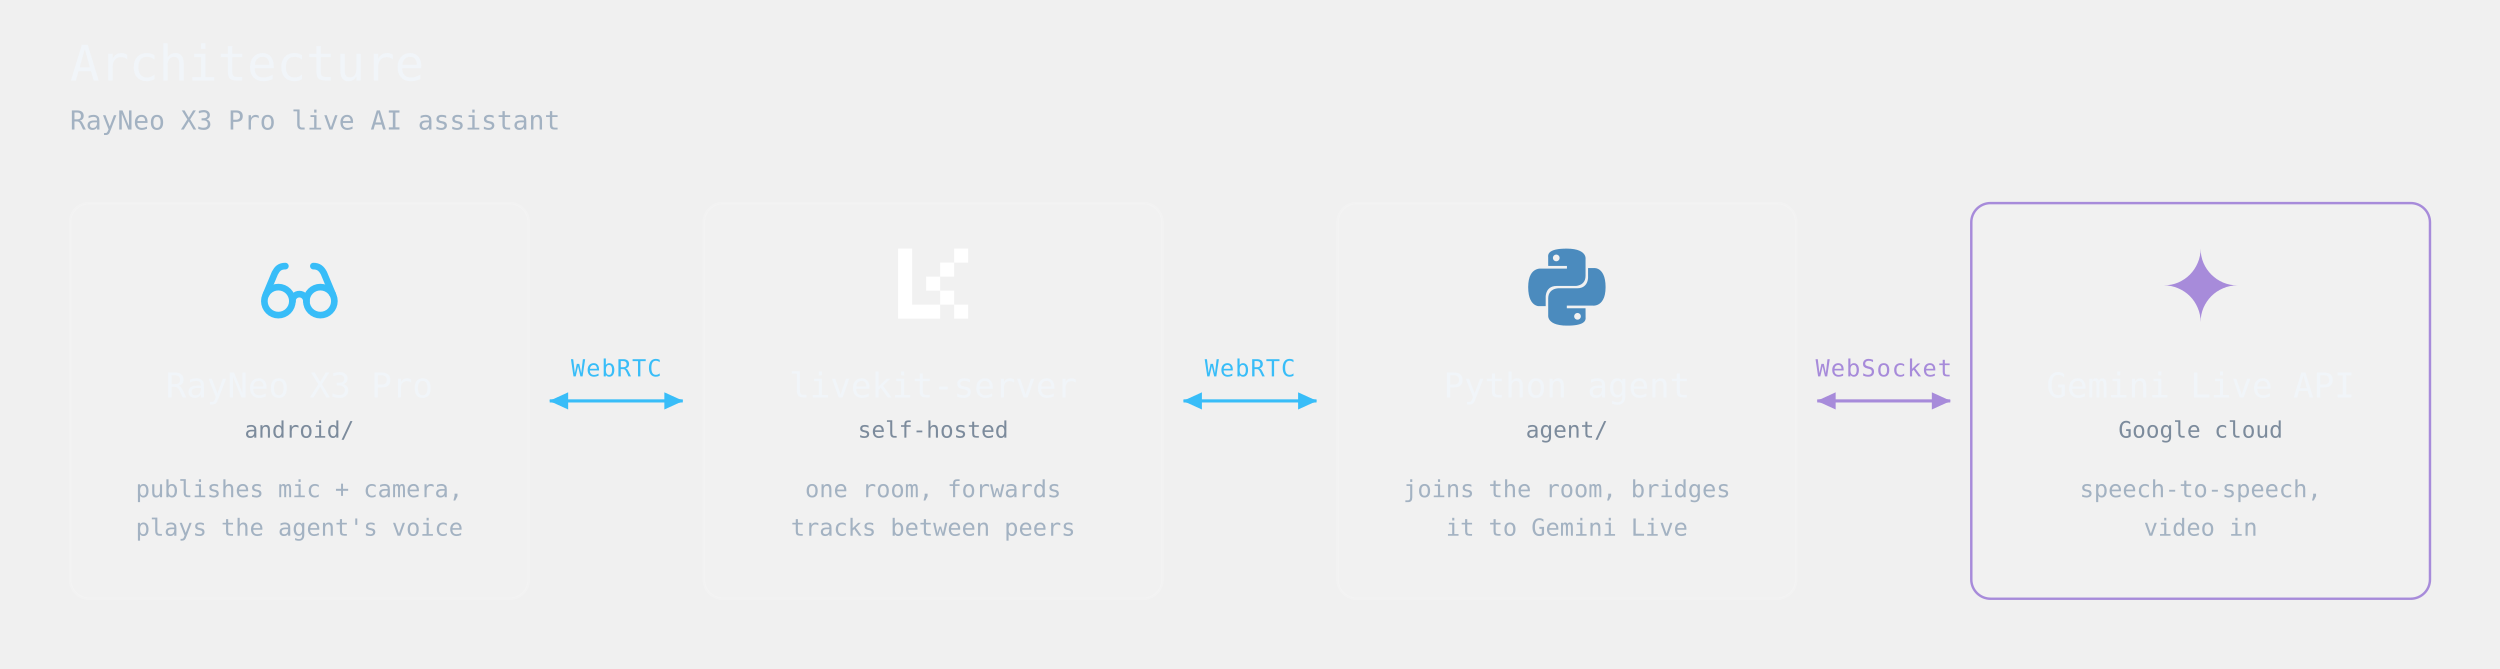
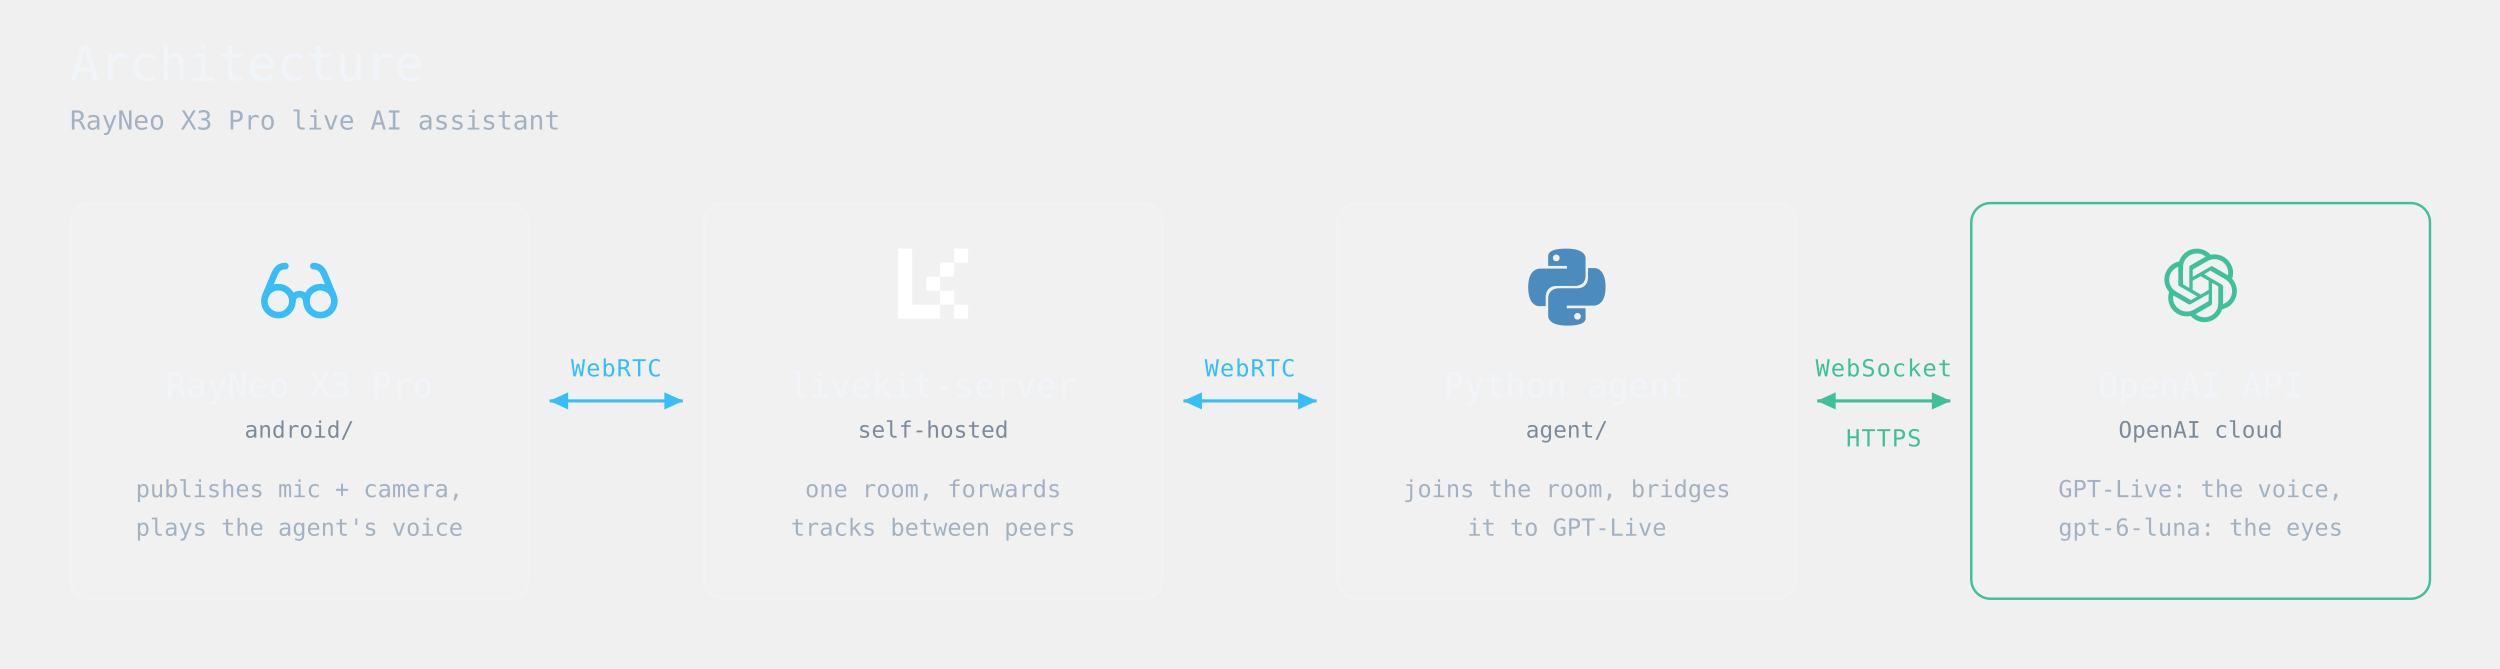
<svg xmlns="http://www.w3.org/2000/svg" width="1428" height="382" viewBox="0 0 1428 382" font-family="JetBrains Mono, Cascadia Mono, Consolas, monospace">
  <defs>
    <marker id="head" viewBox="0 0 10 10" refX="9" refY="5" markerWidth="6.5" markerHeight="6.5" orient="auto-start-reverse">
      <path d="M0 0.8 L9.2 5 L0 9.2 Z" fill="#38bdf8" />
    </marker>
    <marker id="headv" viewBox="0 0 10 10" refX="9" refY="5" markerWidth="6.5" markerHeight="6.5" orient="auto-start-reverse">
-       <path d="M0 0.8 L9.2 5 L0 9.2 Z" fill="#a78bda" />
+       <path d="M0 0.8 L9.2 5 L0 9.2 Z" fill="#3fbf9a" />
    </marker>
  </defs>
  <text x="40" y="46" font-size="28" fill="#f1f5f9">Architecture</text>
  <text x="40" y="74" font-size="15" fill="#a3b2c2">RayNeo X3 Pro live AI assistant</text>
  <rect x="40" y="116" width="262" height="226" rx="11" fill="#ffffff0a" stroke="#ffffff29" stroke-width="1.4" />
  <g transform="translate(147.0,142) scale(2)" fill="none" stroke="#38bdf8" stroke-width="1.9" stroke-linecap="round" stroke-linejoin="round">
    <circle cx="6" cy="15" r="4" />
    <circle cx="18" cy="15" r="4" />
    <path d="M14 15a2 2 0 0 0-2-2 2 2 0 0 0-2 2" />
    <path d="M2.5 13 5 7c.7-1.3 1.4-2 3-2" />
    <path d="M21.5 13 19 7c-.7-1.3-1.5-2-3-2" />
  </g>
  <text x="171.0" y="227" font-size="19.5" fill="#f1f5f9" text-anchor="middle">RayNeo X3 Pro</text>
  <text x="171.0" y="250" font-size="13" fill="#7c8b9c" text-anchor="middle">android/</text>
  <text x="171.0" y="284" font-size="13.5" fill="#a3b2c2" text-anchor="middle">publishes mic + camera,</text>
  <text x="171.0" y="306" font-size="13.5" fill="#a3b2c2" text-anchor="middle">plays the agent's voice</text>
  <rect x="402" y="116" width="262" height="226" rx="11" fill="#ffffff0a" stroke="#ffffff29" stroke-width="1.4" />
  <g transform="translate(513.0,142) scale(1.66667)" fill="#ffffff">
    <path d="M0 0v24h14.4v-4.799h4.8V24H24v-4.8h-4.799v-4.8h-4.8v4.8H4.8V0H0zm14.4 14.4V9.602h4.801V4.8H24V0h-4.8v4.8h-4.8v4.8H9.6v4.8h4.8z" />
  </g>
  <text x="533.0" y="227" font-size="19.5" fill="#f1f5f9" text-anchor="middle">livekit-server</text>
  <text x="533.0" y="250" font-size="13" fill="#7c8b9c" text-anchor="middle">self-hosted</text>
  <text x="533.0" y="284" font-size="13.5" fill="#a3b2c2" text-anchor="middle">one room, forwards</text>
  <text x="533.0" y="306" font-size="13.5" fill="#a3b2c2" text-anchor="middle">tracks between peers</text>
  <rect x="764" y="116" width="262" height="226" rx="11" fill="#ffffff0a" stroke="#ffffff29" stroke-width="1.4" />
  <g transform="translate(873.0,142) scale(1.83333)" fill="#4B8BBE">
    <path d="M14.25.18l.9.2.73.26.59.3.45.32.34.34.25.34.16.33.1.3.04.26.02.2-.01.13V8.5l-.05.63-.13.55-.21.46-.26.38-.3.31-.33.25-.35.19-.35.14-.33.1-.3.07-.26.04-.21.02H8.77l-.69.05-.59.14-.5.22-.41.27-.33.32-.27.35-.2.36-.15.37-.1.35-.07.32-.04.27-.02.21v3.06H3.17l-.21-.03-.28-.07-.32-.12-.35-.18-.36-.26-.36-.36-.35-.46-.32-.59-.28-.73-.21-.88-.14-1.05-.05-1.23.06-1.22.16-1.04.24-.87.32-.71.36-.57.4-.44.42-.33.42-.24.4-.16.36-.1.32-.05.24-.01h.16l.06.01h8.16v-.83H6.18l-.01-2.75-.02-.37.05-.34.11-.31.17-.28.25-.26.31-.23.38-.2.44-.18.51-.15.58-.12.64-.1.71-.06.77-.04.84-.02 1.27.05zm-6.3 1.98l-.23.33-.08.41.08.41.23.34.33.22.41.09.41-.09.33-.22.23-.34.08-.41-.08-.41-.23-.33-.33-.22-.41-.09-.41.09zm13.09 3.95l.28.06.32.12.35.18.36.27.36.35.35.47.32.59.28.73.21.88.14 1.04.05 1.23-.06 1.23-.16 1.04-.24.86-.32.71-.36.57-.4.45-.42.33-.42.24-.4.16-.36.09-.32.05-.24.02-.16-.01h-8.22v.82h5.84l.01 2.76.02.36-.05.34-.11.31-.17.29-.25.25-.31.24-.38.2-.44.17-.51.15-.58.13-.64.09-.71.07-.77.04-.84.01-1.27-.04-1.07-.14-.9-.2-.73-.25-.59-.3-.45-.33-.34-.34-.25-.34-.16-.33-.1-.3-.04-.25-.02-.2.01-.13v-5.34l.05-.64.13-.54.21-.46.26-.38.3-.32.33-.24.35-.2.35-.14.33-.1.3-.06.26-.04.21-.02.13-.01h5.84l.69-.05.59-.14.5-.21.41-.28.33-.32.27-.35.2-.36.15-.36.1-.35.07-.32.04-.28.02-.21V6.07h2.09l.14.01zm-6.47 14.25l-.23.33-.08.41.08.41.23.33.33.23.41.08.41-.08.33-.23.23-.33.08-.41-.08-.41-.23-.33-.33-.23-.41-.08-.41.08z" />
  </g>
  <text x="895.0" y="227" font-size="19.5" fill="#f1f5f9" text-anchor="middle">Python agent</text>
  <text x="895.0" y="250" font-size="13" fill="#7c8b9c" text-anchor="middle">agent/</text>
  <text x="895.0" y="284" font-size="13.5" fill="#a3b2c2" text-anchor="middle">joins the room, bridges</text>
-   <text x="895.0" y="306" font-size="13.5" fill="#a3b2c2" text-anchor="middle">it to Gemini Live</text>
-   <rect x="1126" y="116" width="262" height="226" rx="11" fill="#ffffff0a" stroke="#a78bda" stroke-width="1.4" />
-   <g transform="translate(1236.0,142) scale(1.75)" fill="#a78bda">
-     <path d="M11.04 19.32Q12 21.51 12 24q0-2.49.93-4.68.96-2.19 2.58-3.81t3.81-2.55Q21.51 12 24 12q-2.49 0-4.68-.93a12.3 12.3 0 0 1-3.81-2.58 12.3 12.3 0 0 1-2.58-3.81Q12 2.49 12 0q0 2.49-.96 4.68-.93 2.19-2.55 3.81a12.3 12.3 0 0 1-3.81 2.58Q2.49 12 0 12q2.49 0 4.68.96 2.19.93 3.81 2.55t2.55 3.81" />
+   <text x="895.0" y="306" font-size="13.5" fill="#a3b2c2" text-anchor="middle">it to GPT-Live</text>
+   <rect x="1126" y="116" width="262" height="226" rx="11" fill="#ffffff0a" stroke="#3fbf9a" stroke-width="1.4" />
+   <g transform="translate(1236.0,142) scale(1.75)" fill="#3fbf9a">
+     <path d="M22.282 9.821a5.985 5.985 0 0 0-.516-4.911 6.046 6.046 0 0 0-6.51-2.9A6.065 6.065 0 0 0 4.981 4.182a5.985 5.985 0 0 0-3.998 2.9 6.046 6.046 0 0 0 .743 7.097 5.98 5.98 0 0 0 .511 4.911 6.051 6.051 0 0 0 6.515 2.9A5.985 5.985 0 0 0 13.26 24a6.056 6.056 0 0 0 5.772-4.206 5.989 5.989 0 0 0 3.998-2.9 6.056 6.056 0 0 0-.748-7.073zm-9.022 12.608a4.476 4.476 0 0 1-2.876-1.041l.142-.08 4.778-2.758a.795.795 0 0 0 .393-.681v-6.737l2.02 1.169a.071.071 0 0 1 .038.052v5.583a4.504 4.504 0 0 1-4.495 4.494zm-9.661-4.125a4.471 4.471 0 0 1-.535-3.014l.142.085 4.783 2.758a.771.771 0 0 0 .781 0l5.843-3.369v2.332a.08.08 0 0 1-.033.061L9.74 19.95a4.499 4.499 0 0 1-6.141-1.646zM2.341 7.896a4.485 4.485 0 0 1 2.365-1.973V11.6a.766.766 0 0 0 .388.676l5.814 3.354-2.02 1.169a.076.076 0 0 1-.071 0l-4.83-2.787A4.504 4.504 0 0 1 2.341 7.872zm16.596 3.856L13.104 8.364 15.119 7.2a.076.076 0 0 1 .071 0l4.83 2.791a4.494 4.494 0 0 1-.676 8.104v-5.677a.79.79 0 0 0-.407-.667zm2.011-3.023l-.142-.085-4.774-2.782a.776.776 0 0 0-.785 0L9.409 9.23V6.897a.066.066 0 0 1 .028-.061l4.83-2.787a4.499 4.499 0 0 1 6.68 4.66zM8.306 12.863l-2.02-1.164a.08.08 0 0 1-.038-.057V6.074a4.499 4.499 0 0 1 7.376-3.454l-.142.081L8.704 5.459a.795.795 0 0 0-.393.681zm1.098-2.365l2.602-1.5 2.607 1.5v2.999l-2.597 1.5-2.607-1.5Z" />
  </g>
-   <text x="1257.0" y="227" font-size="19.5" fill="#f1f5f9" text-anchor="middle">Gemini Live API</text>
-   <text x="1257.0" y="250" font-size="13" fill="#7c8b9c" text-anchor="middle">Google cloud</text>
-   <text x="1257.0" y="284" font-size="13.5" fill="#a3b2c2" text-anchor="middle">speech-to-speech,</text>
-   <text x="1257.0" y="306" font-size="13.5" fill="#a3b2c2" text-anchor="middle">video in</text>
+   <text x="1257.0" y="227" font-size="19.5" fill="#f1f5f9" text-anchor="middle">OpenAI API</text>
+   <text x="1257.0" y="250" font-size="13" fill="#7c8b9c" text-anchor="middle">OpenAI cloud</text>
+   <text x="1257.0" y="284" font-size="13.5" fill="#a3b2c2" text-anchor="middle">GPT-Live: the voice,</text>
+   <text x="1257.0" y="306" font-size="13.5" fill="#a3b2c2" text-anchor="middle">gpt-6-luna: the eyes</text>
  <line x1="314" y1="229.0" x2="390" y2="229.0" stroke="#38bdf8" stroke-width="1.8" marker-start="url(#head)" marker-end="url(#head)" />
  <text x="352.0" y="215.0" font-size="13.5" letter-spacing="0.6" fill="#38bdf8" text-anchor="middle">WebRTC</text>
  <line x1="676" y1="229.0" x2="752" y2="229.0" stroke="#38bdf8" stroke-width="1.8" marker-start="url(#head)" marker-end="url(#head)" />
  <text x="714.0" y="215.0" font-size="13.5" letter-spacing="0.6" fill="#38bdf8" text-anchor="middle">WebRTC</text>
-   <line x1="1038" y1="229.0" x2="1114" y2="229.0" stroke="#a78bda" stroke-width="1.8" marker-start="url(#headv)" marker-end="url(#headv)" />
-   <text x="1076.0" y="215.0" font-size="13.5" letter-spacing="0.6" fill="#a78bda" text-anchor="middle">WebSocket</text>
+   <line x1="1038" y1="229.0" x2="1114" y2="229.0" stroke="#3fbf9a" stroke-width="1.8" marker-start="url(#headv)" marker-end="url(#headv)" />
+   <text x="1076.0" y="215.0" font-size="13.5" letter-spacing="0.6" fill="#3fbf9a" text-anchor="middle">WebSocket</text>
+   <text x="1076.0" y="255.0" font-size="13.5" letter-spacing="0.6" fill="#3fbf9a" text-anchor="middle">HTTPS</text>
</svg>
